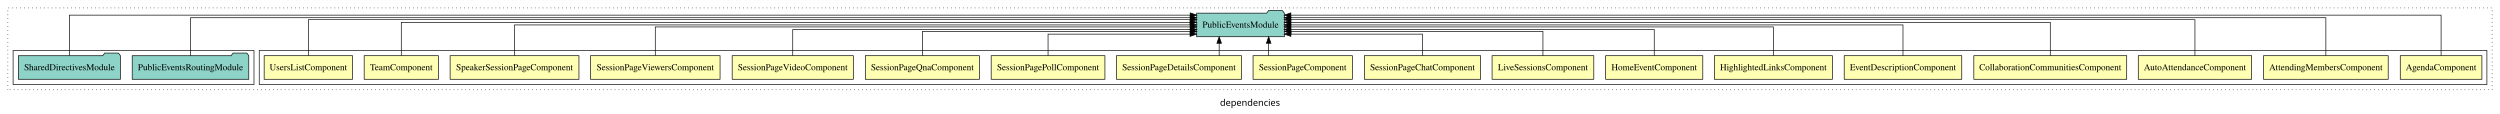
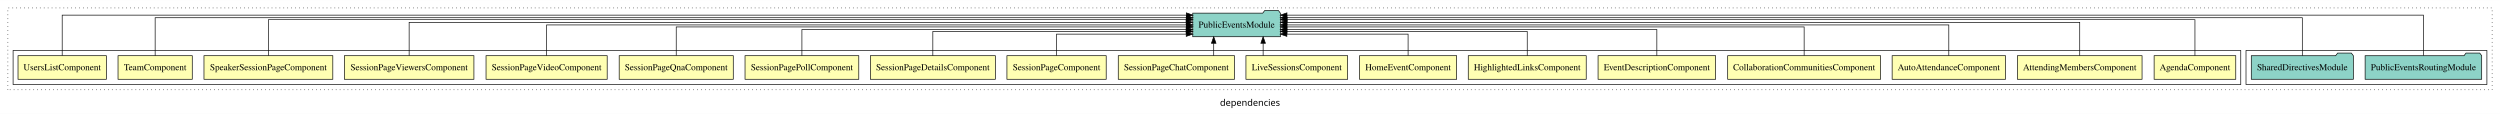
<svg xmlns="http://www.w3.org/2000/svg" width="3819pt" height="174pt" viewBox="0.00 0.00 3819.00 173.80">
  <g id="graph0" class="graph" transform="scale(1 1) rotate(0) translate(4 169.8)">
    <polygon fill="white" stroke="transparent" points="-4,4 -4,-169.8 3815,-169.8 3815,4 -4,4" />
    <text text-anchor="middle" x="1905.5" y="-8.2" font-family="sans-serif" font-size="14.00">dependencies</text>
    <g id="clust1" class="cluster">
      <polygon fill="none" stroke="black" stroke-dasharray="1,5" points="8,-32.8 8,-157.8 3803,-157.8 3803,-32.8 8,-32.8" />
    </g>
+     <g id="clust21" class="cluster">
+       <polygon fill="none" stroke="black" points="3427,-40.8 3427,-92.8 3795,-92.8 3795,-40.8 3427,-40.8" />
+     </g>
    <g id="clust2" class="cluster">
-       <polygon fill="none" stroke="black" points="392,-40.8 392,-92.8 3795,-92.8 3795,-40.8 392,-40.8" />
-     </g>
-     <g id="clust21" class="cluster">
-       <polygon fill="none" stroke="black" points="16,-40.8 16,-92.8 384,-92.8 384,-40.8 16,-40.8" />
+       <polygon fill="none" stroke="black" points="16,-40.8 16,-92.8 3419,-92.8 3419,-40.8 16,-40.8" />
    </g>
    <g id="node1" class="node">
-       <polygon fill="#ffffb3" stroke="black" points="3787.37,-84.8 3662.63,-84.8 3662.63,-48.8 3787.37,-48.8 3787.37,-84.8" />
-       <text text-anchor="middle" x="3725" y="-62.6" font-family="Times,serif" font-size="14.00">AgendaComponent</text>
+       <polygon fill="#ffffb3" stroke="black" points="3411.37,-84.8 3286.63,-84.8 3286.63,-48.8 3411.37,-48.8 3411.37,-84.8" />
+       <text text-anchor="middle" x="3349" y="-62.6" font-family="Times,serif" font-size="14.00">AgendaComponent</text>
    </g>
    <g id="node19" class="node">
-       <polygon fill="#8dd3c7" stroke="black" points="1957.93,-149.8 1954.93,-153.8 1933.93,-153.8 1930.93,-149.8 1824.07,-149.8 1824.07,-113.8 1957.93,-113.8 1957.93,-149.8" />
-       <text text-anchor="middle" x="1891" y="-127.6" font-family="Times,serif" font-size="14.00">PublicEventsModule</text>
+       <polygon fill="#8dd3c7" stroke="black" points="1951.93,-149.8 1948.93,-153.8 1927.93,-153.8 1924.93,-149.8 1818.07,-149.8 1818.07,-113.8 1951.93,-113.8 1951.93,-149.8" />
+       <text text-anchor="middle" x="1885" y="-127.6" font-family="Times,serif" font-size="14.00">PublicEventsModule</text>
    </g>
    <g id="edge1" class="edge">
-       <path fill="none" stroke="black" d="M3725,-84.95C3725,-108.56 3725,-146.8 3725,-146.8 3725,-146.8 1967.9,-146.8 1967.9,-146.8" />
-       <polygon fill="black" stroke="black" points="1967.9,-143.3 1957.9,-146.8 1967.9,-150.3 1967.9,-143.3" />
+       <path fill="none" stroke="black" d="M3349,-84.84C3349,-106.46 3349,-139.8 3349,-139.8 3349,-139.8 1962.19,-139.8 1962.19,-139.8" />
+       <polygon fill="black" stroke="black" points="1962.19,-136.3 1952.19,-139.8 1962.19,-143.3 1962.19,-136.3" />
    </g>
    <g id="node2" class="node">
-       <polygon fill="#ffffb3" stroke="black" points="3644.2,-84.8 3453.8,-84.8 3453.8,-48.8 3644.2,-48.8 3644.2,-84.8" />
-       <text text-anchor="middle" x="3549" y="-62.6" font-family="Times,serif" font-size="14.00">AttendingMembersComponent</text>
+       <polygon fill="#ffffb3" stroke="black" points="3268.2,-84.8 3077.8,-84.8 3077.8,-48.8 3268.2,-48.8 3268.2,-84.8" />
+       <text text-anchor="middle" x="3173" y="-62.6" font-family="Times,serif" font-size="14.00">AttendingMembersComponent</text>
    </g>
    <g id="edge2" class="edge">
-       <path fill="none" stroke="black" d="M3549,-84.81C3549,-107.29 3549,-142.8 3549,-142.8 3549,-142.8 1967.79,-142.8 1967.79,-142.8" />
-       <polygon fill="black" stroke="black" points="1967.79,-139.3 1957.79,-142.8 1967.79,-146.3 1967.79,-139.3" />
+       <path fill="none" stroke="black" d="M3173,-84.93C3173,-105.37 3173,-135.8 3173,-135.8 3173,-135.8 1961.98,-135.8 1961.98,-135.8" />
+       <polygon fill="black" stroke="black" points="1961.99,-132.3 1951.98,-135.8 1961.98,-139.3 1961.99,-132.3" />
    </g>
    <g id="node3" class="node">
-       <polygon fill="#ffffb3" stroke="black" points="3435.58,-84.8 3262.42,-84.8 3262.42,-48.8 3435.58,-48.8 3435.58,-84.8" />
-       <text text-anchor="middle" x="3349" y="-62.6" font-family="Times,serif" font-size="14.00">AutoAttendanceComponent</text>
+       <polygon fill="#ffffb3" stroke="black" points="3059.58,-84.8 2886.42,-84.8 2886.42,-48.8 3059.58,-48.8 3059.58,-84.8" />
+       <text text-anchor="middle" x="2973" y="-62.6" font-family="Times,serif" font-size="14.00">AutoAttendanceComponent</text>
    </g>
    <g id="edge3" class="edge">
-       <path fill="none" stroke="black" d="M3349,-84.84C3349,-106.46 3349,-139.8 3349,-139.8 3349,-139.8 1967.92,-139.8 1967.92,-139.8" />
-       <polygon fill="black" stroke="black" points="1967.92,-136.3 1957.92,-139.8 1967.92,-143.3 1967.92,-136.3" />
+       <path fill="none" stroke="black" d="M2973,-84.91C2973,-104.14 2973,-131.8 2973,-131.8 2973,-131.8 1961.83,-131.8 1961.83,-131.8" />
+       <polygon fill="black" stroke="black" points="1961.83,-128.3 1951.83,-131.8 1961.83,-135.3 1961.83,-128.3" />
    </g>
    <g id="node4" class="node">
-       <polygon fill="#ffffb3" stroke="black" points="3244.77,-84.8 3011.23,-84.8 3011.23,-48.8 3244.77,-48.8 3244.77,-84.8" />
-       <text text-anchor="middle" x="3128" y="-62.6" font-family="Times,serif" font-size="14.00">CollaborationCommunitiesComponent</text>
+       <polygon fill="#ffffb3" stroke="black" points="2868.77,-84.8 2635.23,-84.8 2635.23,-48.8 2868.77,-48.8 2868.77,-84.8" />
+       <text text-anchor="middle" x="2752" y="-62.6" font-family="Times,serif" font-size="14.00">CollaborationCommunitiesComponent</text>
    </g>
    <g id="edge4" class="edge">
-       <path fill="none" stroke="black" d="M3128,-84.93C3128,-105.37 3128,-135.8 3128,-135.8 3128,-135.8 1967.95,-135.8 1967.95,-135.8" />
-       <polygon fill="black" stroke="black" points="1967.95,-132.3 1957.95,-135.8 1967.95,-139.3 1967.95,-132.3" />
+       <path fill="none" stroke="black" d="M2752,-85.07C2752,-103.36 2752,-128.8 2752,-128.8 2752,-128.8 1961.95,-128.8 1961.95,-128.8" />
+       <polygon fill="black" stroke="black" points="1961.95,-125.3 1951.95,-128.8 1961.95,-132.3 1961.95,-125.3" />
    </g>
    <g id="node5" class="node">
-       <polygon fill="#ffffb3" stroke="black" points="2992.8,-84.8 2813.2,-84.8 2813.2,-48.8 2992.8,-48.8 2992.8,-84.8" />
-       <text text-anchor="middle" x="2903" y="-62.6" font-family="Times,serif" font-size="14.00">EventDescriptionComponent</text>
+       <polygon fill="#ffffb3" stroke="black" points="2616.8,-84.8 2437.2,-84.8 2437.2,-48.8 2616.8,-48.8 2616.8,-84.8" />
+       <text text-anchor="middle" x="2527" y="-62.6" font-family="Times,serif" font-size="14.00">EventDescriptionComponent</text>
    </g>
    <g id="edge5" class="edge">
-       <path fill="none" stroke="black" d="M2903,-84.91C2903,-104.14 2903,-131.8 2903,-131.8 2903,-131.8 1967.79,-131.8 1967.79,-131.8" />
-       <polygon fill="black" stroke="black" points="1967.79,-128.3 1957.79,-131.8 1967.79,-135.3 1967.79,-128.3" />
+       <path fill="none" stroke="black" d="M2527,-84.83C2527,-101.86 2527,-124.8 2527,-124.8 2527,-124.8 1961.89,-124.8 1961.89,-124.8" />
+       <polygon fill="black" stroke="black" points="1961.89,-121.3 1951.89,-124.8 1961.89,-128.3 1961.89,-121.3" />
    </g>
    <g id="node6" class="node">
-       <polygon fill="#ffffb3" stroke="black" points="2795.1,-84.8 2614.9,-84.8 2614.9,-48.8 2795.1,-48.8 2795.1,-84.8" />
-       <text text-anchor="middle" x="2705" y="-62.6" font-family="Times,serif" font-size="14.00">HighlightedLinksComponent</text>
+       <polygon fill="#ffffb3" stroke="black" points="2419.1,-84.8 2238.9,-84.8 2238.9,-48.8 2419.1,-48.8 2419.1,-84.8" />
+       <text text-anchor="middle" x="2329" y="-62.6" font-family="Times,serif" font-size="14.00">HighlightedLinksComponent</text>
    </g>
    <g id="edge6" class="edge">
-       <path fill="none" stroke="black" d="M2705,-85.07C2705,-103.36 2705,-128.8 2705,-128.8 2705,-128.8 1967.96,-128.8 1967.96,-128.8" />
-       <polygon fill="black" stroke="black" points="1967.96,-125.3 1957.96,-128.8 1967.96,-132.3 1967.96,-125.3" />
+       <path fill="none" stroke="black" d="M2329,-84.81C2329,-100.85 2329,-121.8 2329,-121.8 2329,-121.8 1961.95,-121.8 1961.95,-121.8" />
+       <polygon fill="black" stroke="black" points="1961.95,-118.3 1951.95,-121.8 1961.95,-125.3 1961.95,-118.3" />
    </g>
    <g id="node7" class="node">
-       <polygon fill="#ffffb3" stroke="black" points="2597.2,-84.8 2448.8,-84.8 2448.8,-48.8 2597.2,-48.8 2597.2,-84.8" />
-       <text text-anchor="middle" x="2523" y="-62.6" font-family="Times,serif" font-size="14.00">HomeEventComponent</text>
+       <polygon fill="#ffffb3" stroke="black" points="2221.2,-84.8 2072.8,-84.8 2072.8,-48.8 2221.2,-48.8 2221.2,-84.8" />
+       <text text-anchor="middle" x="2147" y="-62.6" font-family="Times,serif" font-size="14.00">HomeEventComponent</text>
    </g>
    <g id="edge7" class="edge">
-       <path fill="none" stroke="black" d="M2523,-84.83C2523,-101.86 2523,-124.8 2523,-124.8 2523,-124.8 1967.74,-124.8 1967.74,-124.8" />
-       <polygon fill="black" stroke="black" points="1967.74,-121.3 1957.74,-124.8 1967.74,-128.3 1967.74,-121.3" />
+       <path fill="none" stroke="black" d="M2147,-84.92C2147,-99.58 2147,-117.8 2147,-117.8 2147,-117.8 1961.79,-117.8 1961.79,-117.8" />
+       <polygon fill="black" stroke="black" points="1961.79,-114.3 1951.79,-117.8 1961.79,-121.3 1961.79,-114.3" />
    </g>
    <g id="node8" class="node">
-       <polygon fill="#ffffb3" stroke="black" points="2430.71,-84.8 2275.29,-84.8 2275.29,-48.8 2430.71,-48.8 2430.71,-84.8" />
-       <text text-anchor="middle" x="2353" y="-62.6" font-family="Times,serif" font-size="14.00">LiveSessionsComponent</text>
+       <polygon fill="#ffffb3" stroke="black" points="2054.71,-84.8 1899.29,-84.8 1899.29,-48.8 2054.71,-48.8 2054.71,-84.8" />
+       <text text-anchor="middle" x="1977" y="-62.6" font-family="Times,serif" font-size="14.00">LiveSessionsComponent</text>
    </g>
    <g id="edge8" class="edge">
-       <path fill="none" stroke="black" d="M2353,-84.81C2353,-100.85 2353,-121.8 2353,-121.8 2353,-121.8 1968.18,-121.8 1968.18,-121.8" />
-       <polygon fill="black" stroke="black" points="1968.18,-118.3 1958.18,-121.8 1968.18,-125.3 1968.18,-118.3" />
+       <path fill="none" stroke="black" d="M1925.55,-84.91C1925.55,-84.91 1925.55,-103.79 1925.55,-103.79" />
+       <polygon fill="black" stroke="black" points="1922.05,-103.79 1925.55,-113.79 1929.05,-103.79 1922.05,-103.79" />
    </g>
    <g id="node9" class="node">
-       <polygon fill="#ffffb3" stroke="black" points="2257.76,-84.8 2080.24,-84.8 2080.24,-48.8 2257.76,-48.8 2257.76,-84.8" />
-       <text text-anchor="middle" x="2169" y="-62.6" font-family="Times,serif" font-size="14.00">SessionPageChatComponent</text>
+       <polygon fill="#ffffb3" stroke="black" points="1881.76,-84.8 1704.24,-84.8 1704.24,-48.8 1881.76,-48.8 1881.76,-84.8" />
+       <text text-anchor="middle" x="1793" y="-62.6" font-family="Times,serif" font-size="14.00">SessionPageChatComponent</text>
    </g>
    <g id="edge9" class="edge">
-       <path fill="none" stroke="black" d="M2169,-84.92C2169,-99.58 2169,-117.8 2169,-117.8 2169,-117.8 1967.94,-117.8 1967.94,-117.8" />
-       <polygon fill="black" stroke="black" points="1967.94,-114.3 1957.94,-117.8 1967.94,-121.3 1967.94,-114.3" />
+       <path fill="none" stroke="black" d="M1850.08,-84.91C1850.08,-84.91 1850.08,-103.79 1850.08,-103.79" />
+       <polygon fill="black" stroke="black" points="1846.58,-103.79 1850.08,-113.79 1853.58,-103.79 1846.58,-103.79" />
    </g>
    <g id="node10" class="node">
-       <polygon fill="#ffffb3" stroke="black" points="2061.82,-84.8 1910.18,-84.8 1910.18,-48.8 2061.82,-48.8 2061.82,-84.8" />
-       <text text-anchor="middle" x="1986" y="-62.6" font-family="Times,serif" font-size="14.00">SessionPageComponent</text>
+       <polygon fill="#ffffb3" stroke="black" points="1685.82,-84.8 1534.18,-84.8 1534.18,-48.8 1685.82,-48.8 1685.82,-84.8" />
+       <text text-anchor="middle" x="1610" y="-62.6" font-family="Times,serif" font-size="14.00">SessionPageComponent</text>
    </g>
    <g id="edge10" class="edge">
-       <path fill="none" stroke="black" d="M1934.03,-84.91C1934.03,-84.91 1934.03,-103.79 1934.03,-103.79" />
-       <polygon fill="black" stroke="black" points="1930.53,-103.79 1934.03,-113.79 1937.53,-103.79 1930.53,-103.79" />
+       <path fill="none" stroke="black" d="M1610,-84.92C1610,-99.58 1610,-117.8 1610,-117.8 1610,-117.8 1808.08,-117.8 1808.08,-117.8" />
+       <polygon fill="black" stroke="black" points="1808.08,-121.3 1818.08,-117.8 1808.08,-114.3 1808.08,-121.3" />
    </g>
    <g id="node11" class="node">
-       <polygon fill="#ffffb3" stroke="black" points="1892.47,-84.8 1701.53,-84.8 1701.53,-48.8 1892.47,-48.8 1892.47,-84.8" />
-       <text text-anchor="middle" x="1797" y="-62.6" font-family="Times,serif" font-size="14.00">SessionPageDetailsComponent</text>
+       <polygon fill="#ffffb3" stroke="black" points="1516.47,-84.8 1325.53,-84.8 1325.53,-48.8 1516.47,-48.8 1516.47,-84.8" />
+       <text text-anchor="middle" x="1421" y="-62.6" font-family="Times,serif" font-size="14.00">SessionPageDetailsComponent</text>
    </g>
    <g id="edge11" class="edge">
-       <path fill="none" stroke="black" d="M1858.39,-84.91C1858.39,-84.91 1858.39,-103.79 1858.39,-103.79" />
-       <polygon fill="black" stroke="black" points="1854.89,-103.79 1858.39,-113.79 1861.89,-103.79 1854.89,-103.79" />
+       <path fill="none" stroke="black" d="M1421,-84.81C1421,-100.85 1421,-121.8 1421,-121.8 1421,-121.8 1808.03,-121.8 1808.03,-121.8" />
+       <polygon fill="black" stroke="black" points="1808.03,-125.3 1818.03,-121.8 1808.03,-118.3 1808.03,-125.3" />
    </g>
    <g id="node12" class="node">
-       <polygon fill="#ffffb3" stroke="black" points="1683.89,-84.8 1510.11,-84.8 1510.11,-48.8 1683.89,-48.8 1683.89,-84.8" />
-       <text text-anchor="middle" x="1597" y="-62.6" font-family="Times,serif" font-size="14.00">SessionPagePollComponent</text>
+       <polygon fill="#ffffb3" stroke="black" points="1307.89,-84.8 1134.11,-84.8 1134.11,-48.8 1307.89,-48.8 1307.89,-84.8" />
+       <text text-anchor="middle" x="1221" y="-62.6" font-family="Times,serif" font-size="14.00">SessionPagePollComponent</text>
    </g>
    <g id="edge12" class="edge">
-       <path fill="none" stroke="black" d="M1597,-84.92C1597,-99.58 1597,-117.8 1597,-117.8 1597,-117.8 1813.92,-117.8 1813.92,-117.8" />
-       <polygon fill="black" stroke="black" points="1813.92,-121.3 1823.92,-117.8 1813.92,-114.3 1813.92,-121.3" />
+       <path fill="none" stroke="black" d="M1221,-84.83C1221,-101.86 1221,-124.8 1221,-124.8 1221,-124.8 1807.99,-124.8 1807.99,-124.8" />
+       <polygon fill="black" stroke="black" points="1807.99,-128.3 1817.99,-124.8 1807.99,-121.3 1807.99,-128.3" />
    </g>
    <g id="node13" class="node">
-       <polygon fill="#ffffb3" stroke="black" points="1492.14,-84.8 1317.86,-84.8 1317.86,-48.8 1492.14,-48.8 1492.14,-84.8" />
-       <text text-anchor="middle" x="1405" y="-62.6" font-family="Times,serif" font-size="14.00">SessionPageQnaComponent</text>
+       <polygon fill="#ffffb3" stroke="black" points="1116.14,-84.8 941.86,-84.8 941.86,-48.8 1116.14,-48.8 1116.14,-84.8" />
+       <text text-anchor="middle" x="1029" y="-62.6" font-family="Times,serif" font-size="14.00">SessionPageQnaComponent</text>
    </g>
    <g id="edge13" class="edge">
-       <path fill="none" stroke="black" d="M1405,-84.81C1405,-100.85 1405,-121.8 1405,-121.8 1405,-121.8 1814.19,-121.8 1814.19,-121.8" />
-       <polygon fill="black" stroke="black" points="1814.19,-125.3 1824.19,-121.8 1814.19,-118.3 1814.19,-125.3" />
+       <path fill="none" stroke="black" d="M1029,-85.07C1029,-103.36 1029,-128.8 1029,-128.8 1029,-128.8 1808.19,-128.8 1808.19,-128.8" />
+       <polygon fill="black" stroke="black" points="1808.19,-132.3 1818.19,-128.8 1808.19,-125.3 1808.19,-132.3" />
    </g>
    <g id="node14" class="node">
-       <polygon fill="#ffffb3" stroke="black" points="1299.53,-84.8 1114.47,-84.8 1114.47,-48.8 1299.53,-48.8 1299.53,-84.8" />
-       <text text-anchor="middle" x="1207" y="-62.6" font-family="Times,serif" font-size="14.00">SessionPageVideoComponent</text>
+       <polygon fill="#ffffb3" stroke="black" points="923.53,-84.8 738.47,-84.8 738.47,-48.8 923.53,-48.8 923.53,-84.8" />
+       <text text-anchor="middle" x="831" y="-62.6" font-family="Times,serif" font-size="14.00">SessionPageVideoComponent</text>
    </g>
    <g id="edge14" class="edge">
-       <path fill="none" stroke="black" d="M1207,-84.83C1207,-101.86 1207,-124.8 1207,-124.8 1207,-124.8 1814.17,-124.8 1814.17,-124.8" />
-       <polygon fill="black" stroke="black" points="1814.17,-128.3 1824.17,-124.8 1814.17,-121.3 1814.17,-128.3" />
+       <path fill="none" stroke="black" d="M831,-84.91C831,-104.14 831,-131.8 831,-131.8 831,-131.8 1808.27,-131.8 1808.27,-131.8" />
+       <polygon fill="black" stroke="black" points="1808.27,-135.3 1818.27,-131.8 1808.27,-128.3 1808.27,-135.3" />
    </g>
    <g id="node15" class="node">
-       <polygon fill="#ffffb3" stroke="black" points="1095.96,-84.8 898.04,-84.8 898.04,-48.8 1095.96,-48.8 1095.96,-84.8" />
-       <text text-anchor="middle" x="997" y="-62.6" font-family="Times,serif" font-size="14.00">SessionPageViewersComponent</text>
+       <polygon fill="#ffffb3" stroke="black" points="719.96,-84.8 522.04,-84.8 522.04,-48.8 719.96,-48.8 719.96,-84.8" />
+       <text text-anchor="middle" x="621" y="-62.6" font-family="Times,serif" font-size="14.00">SessionPageViewersComponent</text>
    </g>
    <g id="edge15" class="edge">
-       <path fill="none" stroke="black" d="M997,-85.07C997,-103.36 997,-128.8 997,-128.8 997,-128.8 1814.17,-128.8 1814.17,-128.8" />
-       <polygon fill="black" stroke="black" points="1814.17,-132.3 1824.17,-128.8 1814.17,-125.3 1814.17,-132.3" />
+       <path fill="none" stroke="black" d="M621,-84.93C621,-105.37 621,-135.8 621,-135.8 621,-135.8 1807.93,-135.8 1807.93,-135.8" />
+       <polygon fill="black" stroke="black" points="1807.93,-139.3 1817.93,-135.8 1807.93,-132.3 1807.93,-139.3" />
    </g>
    <g id="node16" class="node">
-       <polygon fill="#ffffb3" stroke="black" points="880.41,-84.8 683.59,-84.8 683.59,-48.8 880.41,-48.8 880.41,-84.8" />
-       <text text-anchor="middle" x="782" y="-62.6" font-family="Times,serif" font-size="14.00">SpeakerSessionPageComponent</text>
+       <polygon fill="#ffffb3" stroke="black" points="504.41,-84.8 307.59,-84.8 307.59,-48.8 504.41,-48.8 504.41,-84.8" />
+       <text text-anchor="middle" x="406" y="-62.6" font-family="Times,serif" font-size="14.00">SpeakerSessionPageComponent</text>
    </g>
    <g id="edge16" class="edge">
-       <path fill="none" stroke="black" d="M782,-84.91C782,-104.14 782,-131.8 782,-131.8 782,-131.8 1814.12,-131.8 1814.12,-131.8" />
-       <polygon fill="black" stroke="black" points="1814.12,-135.3 1824.12,-131.8 1814.12,-128.3 1814.12,-135.3" />
+       <path fill="none" stroke="black" d="M406,-84.84C406,-106.46 406,-139.8 406,-139.8 406,-139.8 1808.09,-139.8 1808.09,-139.8" />
+       <polygon fill="black" stroke="black" points="1808.09,-143.3 1818.09,-139.8 1808.09,-136.3 1808.09,-143.3" />
    </g>
    <g id="node17" class="node">
-       <polygon fill="#ffffb3" stroke="black" points="665.7,-84.8 552.3,-84.8 552.3,-48.8 665.7,-48.8 665.7,-84.8" />
-       <text text-anchor="middle" x="609" y="-62.6" font-family="Times,serif" font-size="14.00">TeamComponent</text>
+       <polygon fill="#ffffb3" stroke="black" points="289.7,-84.8 176.3,-84.8 176.3,-48.8 289.7,-48.8 289.7,-84.8" />
+       <text text-anchor="middle" x="233" y="-62.6" font-family="Times,serif" font-size="14.00">TeamComponent</text>
    </g>
    <g id="edge17" class="edge">
-       <path fill="none" stroke="black" d="M609,-84.93C609,-105.37 609,-135.8 609,-135.8 609,-135.8 1813.88,-135.8 1813.88,-135.8" />
-       <polygon fill="black" stroke="black" points="1813.88,-139.3 1823.88,-135.8 1813.88,-132.3 1813.88,-139.3" />
+       <path fill="none" stroke="black" d="M233,-84.81C233,-107.29 233,-142.8 233,-142.8 233,-142.8 1808.19,-142.8 1808.19,-142.8" />
+       <polygon fill="black" stroke="black" points="1808.19,-146.3 1818.19,-142.8 1808.19,-139.3 1808.19,-146.3" />
    </g>
    <g id="node18" class="node">
-       <polygon fill="#ffffb3" stroke="black" points="534.48,-84.8 399.52,-84.8 399.52,-48.8 534.48,-48.8 534.48,-84.8" />
-       <text text-anchor="middle" x="467" y="-62.6" font-family="Times,serif" font-size="14.00">UsersListComponent</text>
+       <polygon fill="#ffffb3" stroke="black" points="158.48,-84.8 23.52,-84.8 23.52,-48.8 158.48,-48.8 158.48,-84.8" />
+       <text text-anchor="middle" x="91" y="-62.6" font-family="Times,serif" font-size="14.00">UsersListComponent</text>
    </g>
    <g id="edge18" class="edge">
-       <path fill="none" stroke="black" d="M467,-84.84C467,-106.46 467,-139.8 467,-139.8 467,-139.8 1814.23,-139.8 1814.23,-139.8" />
-       <polygon fill="black" stroke="black" points="1814.23,-143.3 1824.23,-139.8 1814.23,-136.3 1814.23,-143.3" />
+       <path fill="none" stroke="black" d="M91,-84.95C91,-108.56 91,-146.8 91,-146.8 91,-146.8 1808.22,-146.8 1808.22,-146.8" />
+       <polygon fill="black" stroke="black" points="1808.22,-150.3 1818.22,-146.8 1808.22,-143.3 1808.22,-150.3" />
    </g>
    <g id="node20" class="node">
-       <polygon fill="#8dd3c7" stroke="black" points="376.05,-84.8 373.05,-88.8 352.05,-88.8 349.05,-84.8 197.95,-84.8 197.95,-48.8 376.05,-48.8 376.05,-84.8" />
-       <text text-anchor="middle" x="287" y="-62.6" font-family="Times,serif" font-size="14.00">PublicEventsRoutingModule</text>
+       <polygon fill="#8dd3c7" stroke="black" points="3787.05,-84.8 3784.05,-88.8 3763.05,-88.8 3760.05,-84.8 3608.95,-84.8 3608.95,-48.8 3787.05,-48.8 3787.05,-84.8" />
+       <text text-anchor="middle" x="3698" y="-62.6" font-family="Times,serif" font-size="14.00">PublicEventsRoutingModule</text>
    </g>
    <g id="edge19" class="edge">
-       <path fill="none" stroke="black" d="M287,-84.81C287,-107.29 287,-142.8 287,-142.8 287,-142.8 1814.12,-142.8 1814.12,-142.8" />
-       <polygon fill="black" stroke="black" points="1814.12,-146.3 1824.12,-142.8 1814.12,-139.3 1814.12,-146.3" />
+       <path fill="none" stroke="black" d="M3698,-84.95C3698,-108.56 3698,-146.8 3698,-146.8 3698,-146.8 1961.95,-146.8 1961.95,-146.8" />
+       <polygon fill="black" stroke="black" points="1961.95,-143.3 1951.95,-146.8 1961.95,-150.3 1961.95,-143.3" />
    </g>
    <g id="node21" class="node">
-       <polygon fill="#8dd3c7" stroke="black" points="179.95,-84.8 176.95,-88.8 155.95,-88.8 152.95,-84.8 24.05,-84.8 24.05,-48.8 179.95,-48.8 179.95,-84.8" />
-       <text text-anchor="middle" x="102" y="-62.6" font-family="Times,serif" font-size="14.00">SharedDirectivesModule</text>
+       <polygon fill="#8dd3c7" stroke="black" points="3590.95,-84.8 3587.95,-88.8 3566.95,-88.8 3563.95,-84.8 3435.05,-84.8 3435.05,-48.8 3590.95,-48.8 3590.95,-84.8" />
+       <text text-anchor="middle" x="3513" y="-62.6" font-family="Times,serif" font-size="14.00">SharedDirectivesModule</text>
    </g>
    <g id="edge20" class="edge">
-       <path fill="none" stroke="black" d="M102,-84.95C102,-108.56 102,-146.8 102,-146.8 102,-146.8 1814.13,-146.8 1814.13,-146.8" />
-       <polygon fill="black" stroke="black" points="1814.13,-150.3 1824.13,-146.8 1814.13,-143.3 1814.13,-150.3" />
+       <path fill="none" stroke="black" d="M3513,-84.81C3513,-107.29 3513,-142.8 3513,-142.8 3513,-142.8 1961.85,-142.8 1961.85,-142.8" />
+       <polygon fill="black" stroke="black" points="1961.85,-139.3 1951.85,-142.8 1961.85,-146.3 1961.85,-139.3" />
    </g>
  </g>
</svg>
